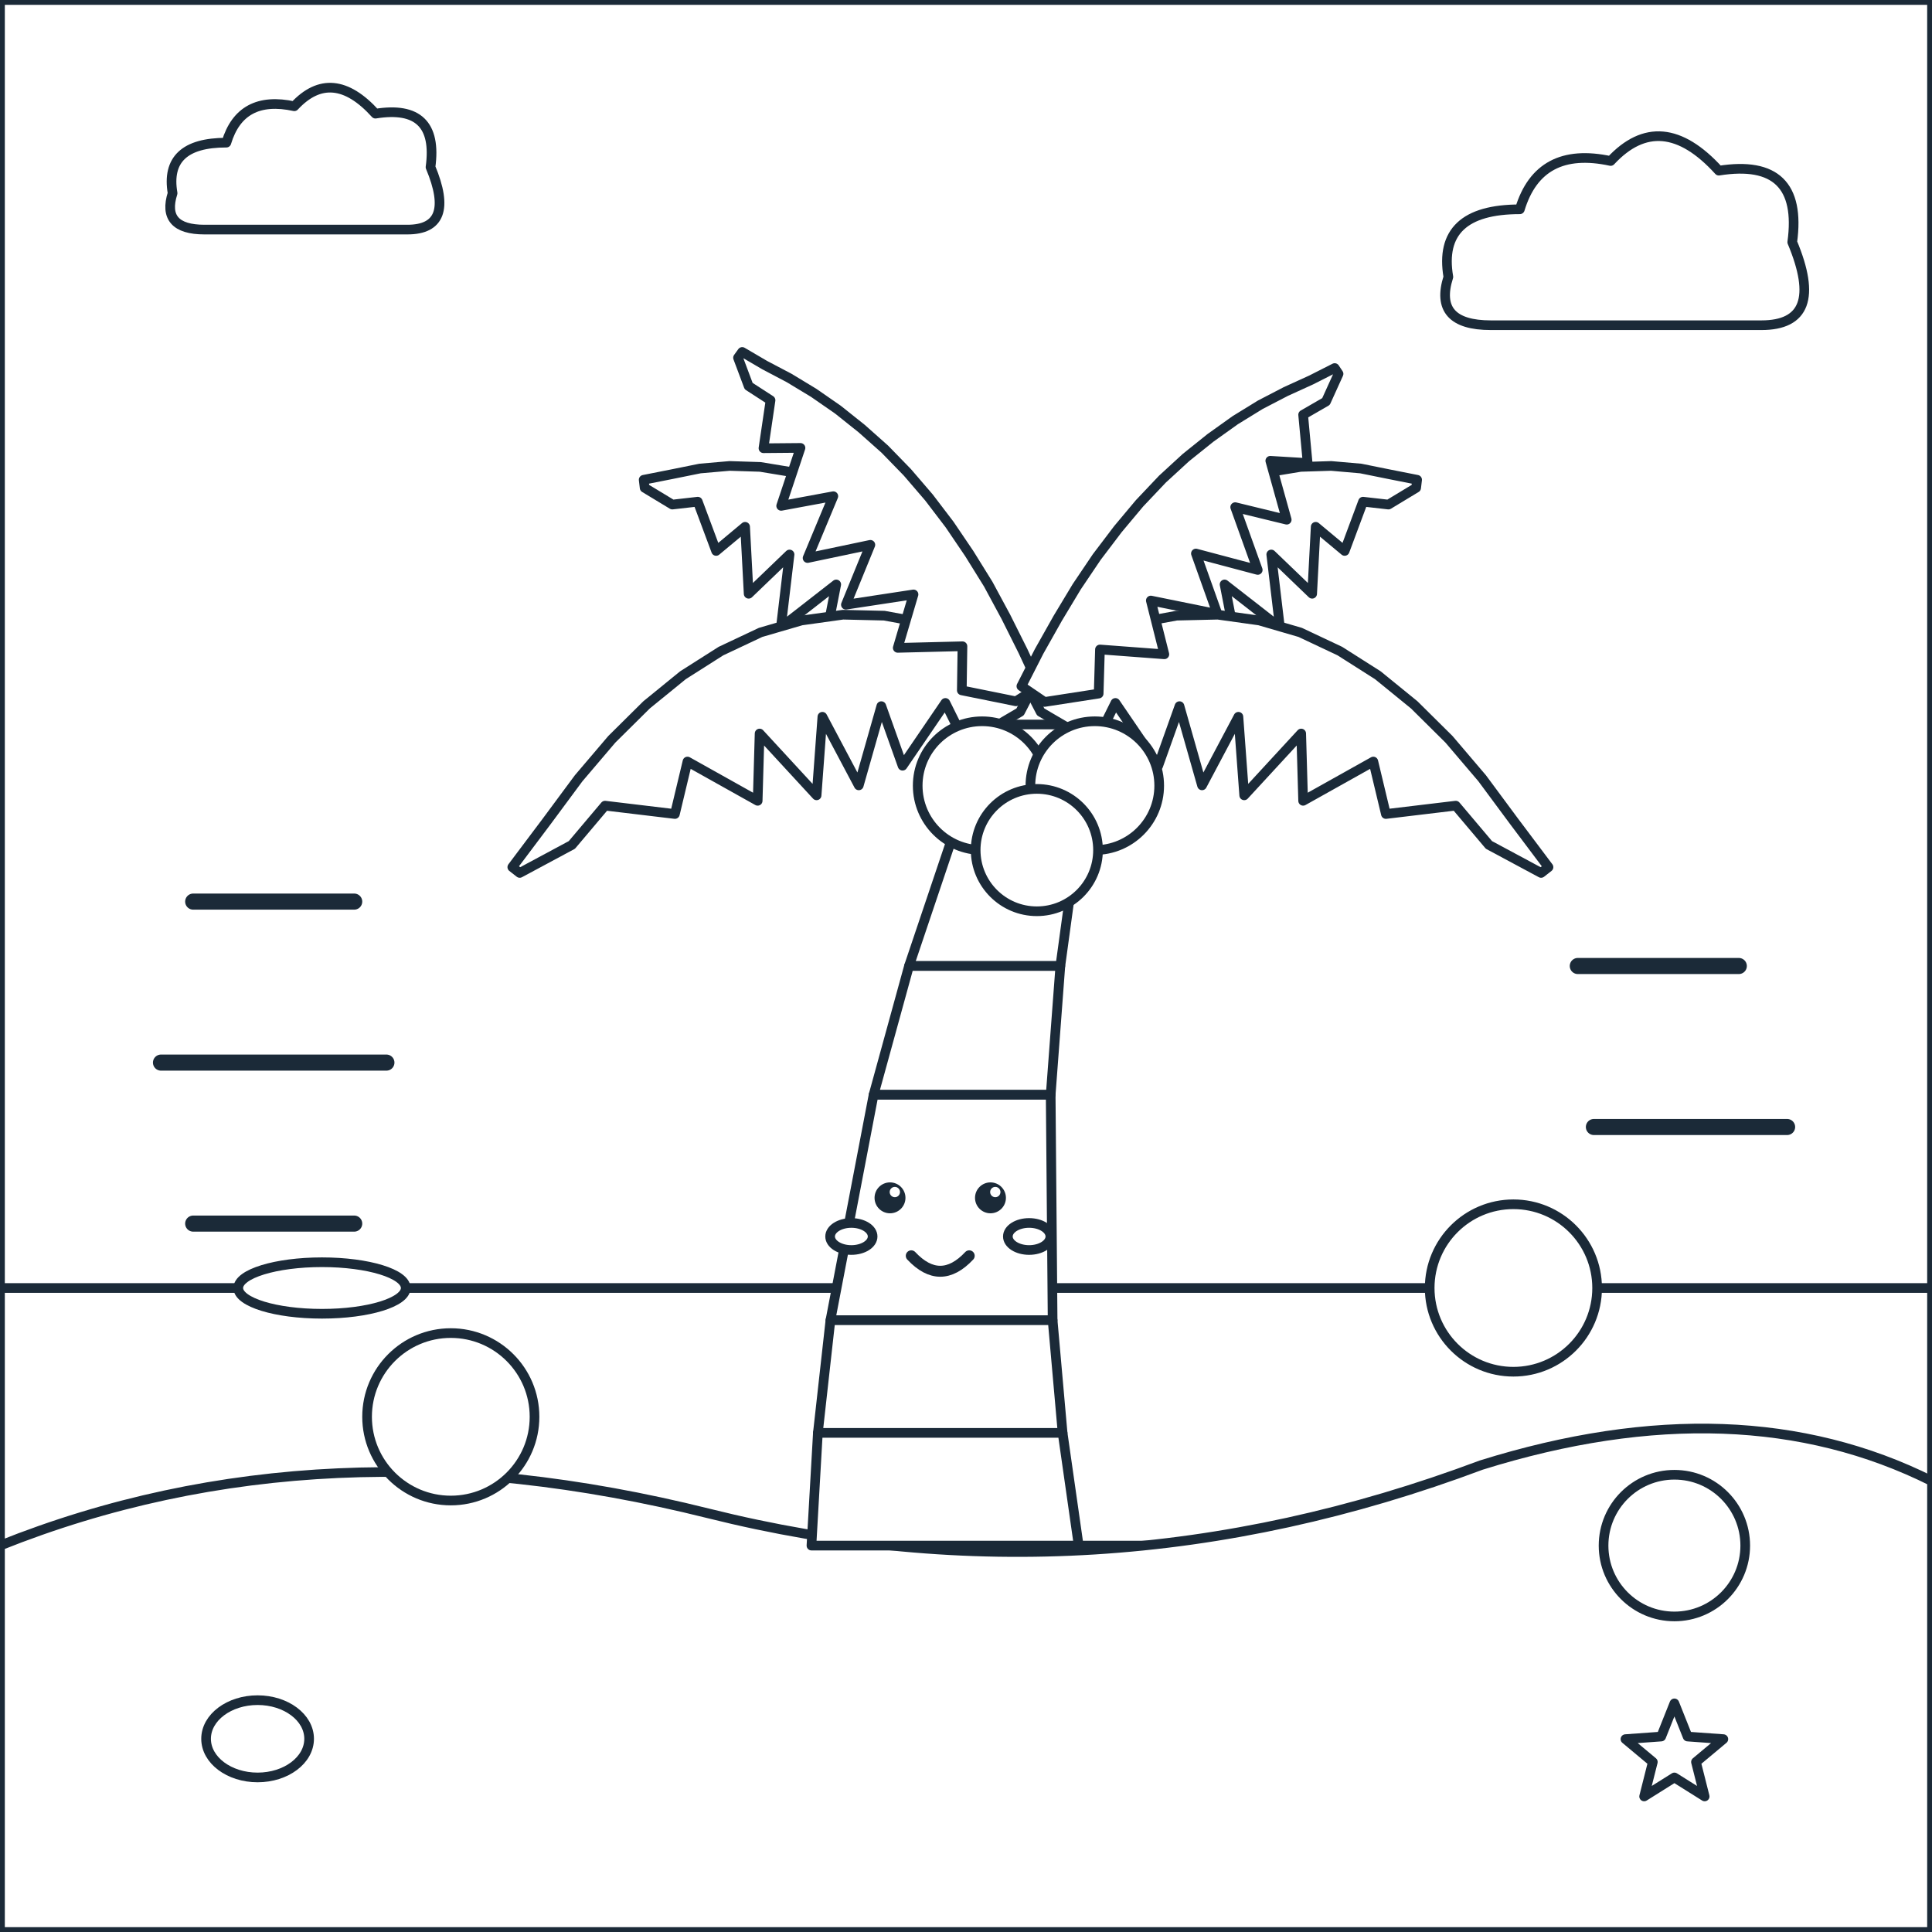
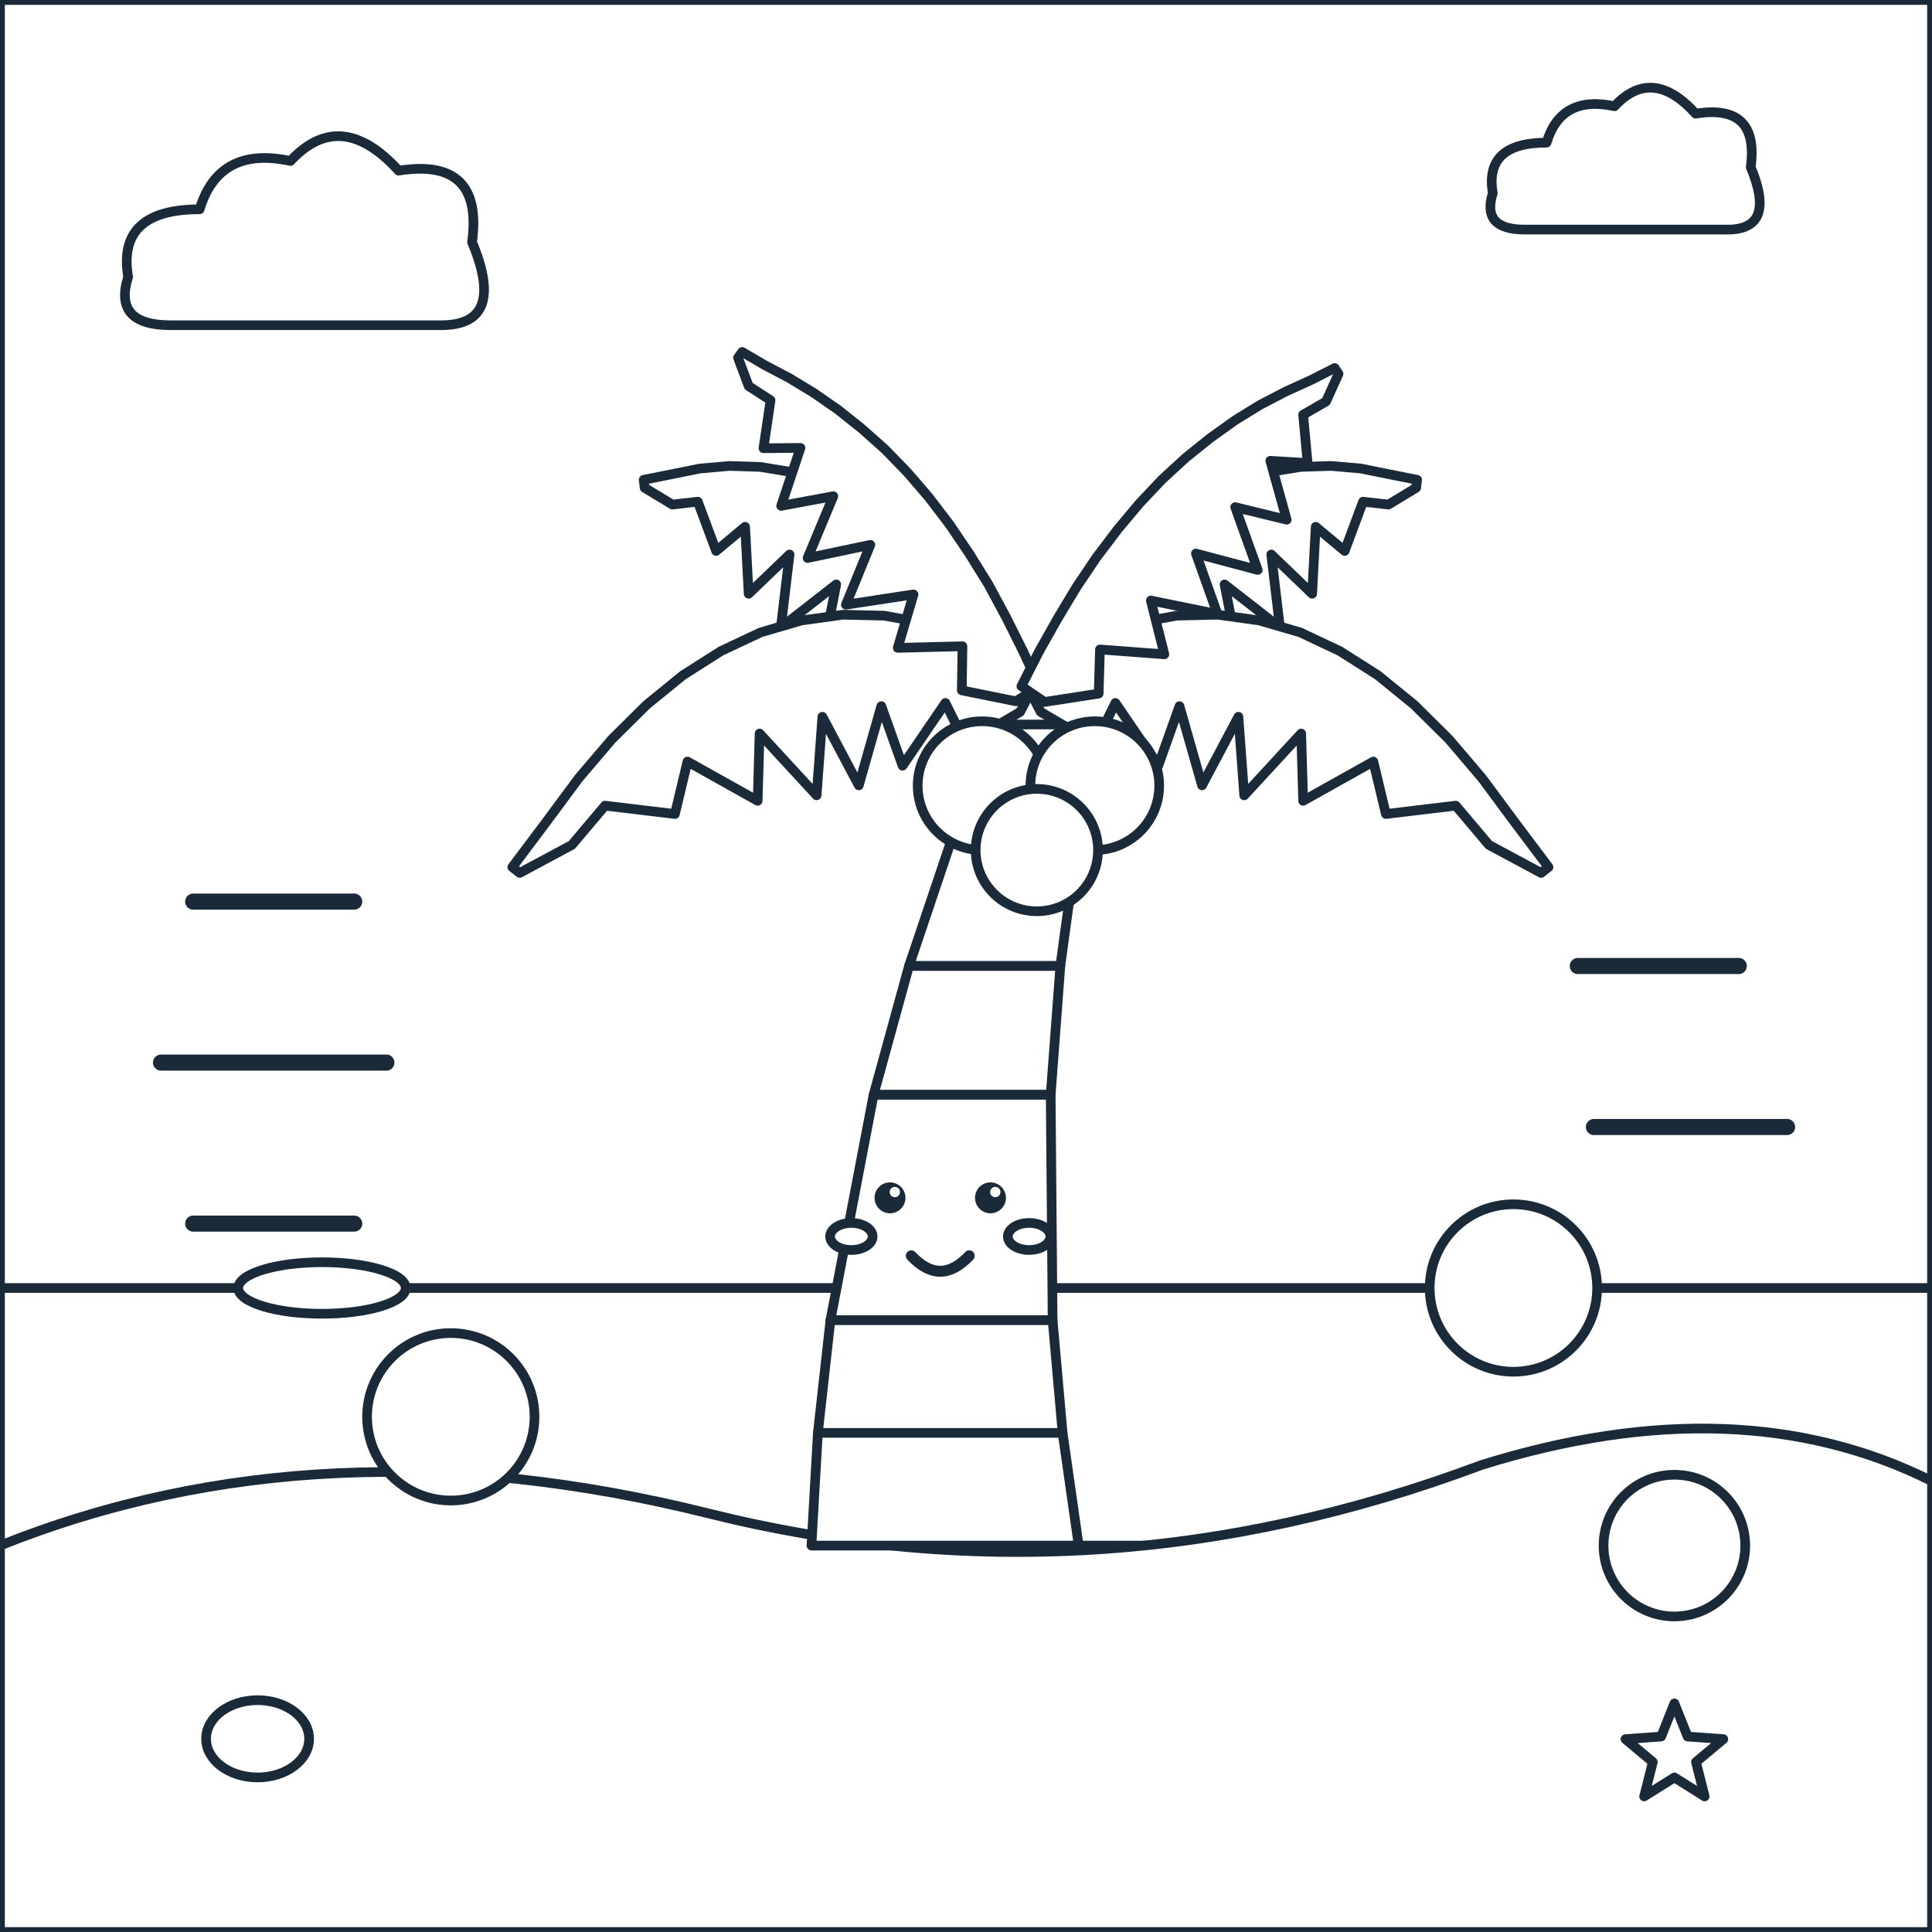
<svg xmlns="http://www.w3.org/2000/svg" viewBox="0 0 600 600" data-picture="cay-dua--qua-dua-biet-nhay">
  <g class="scene-back">
    <rect x="0" y="0" width="600" height="600" rx="0" id="r-nen-troi" data-region="nen-troi" class="region" fill="#FFFFFF" stroke="#1B2A38" stroke-width="3" stroke-linejoin="round" />
-     <path d="M 463 101 Q 445 101 449.8 86 Q 446.2 65 472 65 Q 478 45.2 500.2 50 Q 515.8 33.2 533.8 53 Q 560.2 48.8 556.6 75.2 Q 567.4 101 547 101 Z" id="r-may-1" data-region="may-1" class="region" fill="#FFFFFF" stroke="#1B2A38" stroke-width="3" stroke-linejoin="round" />
-     <path d="M 63.5 71.3 Q 50 71.3 53.6 60 Q 50.9 44.3 70.3 44.3 Q 74.8 29.4 91.4 33 Q 103.1 20.4 116.6 35.3 Q 136.4 32.1 133.7 51.9 Q 141.8 71.3 126.5 71.3 Z" id="r-may-2" data-region="may-2" class="region" fill="#FFFFFF" stroke="#1B2A38" stroke-width="3" stroke-linejoin="round" />
+     <path d="M 53 101 Q 35 101 39.8 86 Q 36.2 65 62 65 Q 68 45.2 90.2 50 Q 105.8 33.2 123.8 53 Q 150.2 48.8 146.6 75.2 Q 157.4 101 137 101 Z" id="r-may-1" data-region="may-1" class="region" fill="#FFFFFF" stroke="#1B2A38" stroke-width="3" stroke-linejoin="round" />
+     <path d="M 473.5 71.3 Q 460 71.3 463.6 60 Q 460.9 44.3 480.3 44.3 Q 484.8 29.4 501.4 33 Q 513.1 20.4 526.6 35.3 Q 546.4 32.1 543.7 51.9 Q 551.8 71.3 536.5 71.3 Z" id="r-may-2" data-region="may-2" class="region" fill="#FFFFFF" stroke="#1B2A38" stroke-width="3" stroke-linejoin="round" />
    <rect x="0" y="400" width="600" height="80" rx="0" id="r-bien-xa" data-region="bien-xa" class="region" fill="#FFFFFF" stroke="#1B2A38" stroke-width="3" stroke-linejoin="round" />
    <ellipse cx="100" cy="400" rx="26" ry="8" id="r-buom-thuyen" data-region="buom-thuyen" class="region" fill="#FFFFFF" stroke="#1B2A38" stroke-width="3" stroke-linejoin="round" />
    <path d="M 0 480 Q 100 440 220 470 Q 340 500 460 455 Q 540 430 600 460 L 600 600 L 0 600 Z" id="r-nen-dat" data-region="nen-dat" class="region" fill="#FFFFFF" stroke="#1B2A38" stroke-width="3" stroke-linejoin="round" />
    <ellipse cx="80" cy="540" rx="16" ry="12" id="r-vo-so" data-region="vo-so" class="region" fill="#FFFFFF" stroke="#1B2A38" stroke-width="3" stroke-linejoin="round" />
    <polygon points="520,529 524.1,539.3 535.2,540.1 526.7,547.2 529.4,557.9 520,552 510.6,557.9 513.3,547.2 504.8,540.1 515.9,539.3" id="r-sao-bien-cat" data-region="sao-bien-cat" class="region" fill="#FFFFFF" stroke="#1B2A38" stroke-width="3" stroke-linejoin="round" />
  </g>
  <g id="subject" class="subject anim-sway">
    <path d="M 309.6 225 L 341.6 225 L 334.5 262 L 295.1 262 Z" id="r-dot-than-dua-1" data-region="dot-than-dua-1" class="region" fill="#FFFFFF" stroke="#1B2A38" stroke-width="3" stroke-linejoin="round" />
    <path d="M 295.1 262 L 334.5 262 L 329.3 300 L 282.3 300 Z" id="r-dot-than-dua-2" data-region="dot-than-dua-2" class="region" fill="#FFFFFF" stroke="#1B2A38" stroke-width="3" stroke-linejoin="round" />
    <path d="M 282.3 300 L 329.3 300 L 326.3 340 L 271.3 340 Z" id="r-dot-than-dua-3" data-region="dot-than-dua-3" class="region" fill="#FFFFFF" stroke="#1B2A38" stroke-width="3" stroke-linejoin="round" />
    <path d="M 271.3 340 L 326.3 340 L 326.9 410 L 257.9 410 Z" id="r-dot-than-dua-4" data-region="dot-than-dua-4" class="region" fill="#FFFFFF" stroke="#1B2A38" stroke-width="3" stroke-linejoin="round" />
    <path d="M 257.9 410 L 326.9 410 L 330.0 445 L 254.0 445 Z" id="r-dot-than-dua-5" data-region="dot-than-dua-5" class="region" fill="#FFFFFF" stroke="#1B2A38" stroke-width="3" stroke-linejoin="round" />
    <path d="M 254.0 445 L 330.0 445 L 335.0 480 L 252.0 480 Z" id="r-dot-than-dua-6" data-region="dot-than-dua-6" class="region" fill="#FFFFFF" stroke="#1B2A38" stroke-width="3" stroke-linejoin="round" />
    <path d="M 323.0 212.5 L 315.7 201.2 L 308.1 190.8 L 300.2 181.2 L 291.9 172.7 L 283.2 165.1 L 274.2 158.7 L 264.9 153.4 L 255.4 149.4 L 245.8 146.6 L 236.1 145.0 L 226.6 144.7 L 217.4 145.5 L 208.5 147.3 L 199.9 149.0 L 200.2 151.5 L 208.8 156.7 L 216.7 155.8 L 222.4 171.1 L 231.4 163.6 L 232.5 184.4 L 245.2 172.2 L 242.5 194.9 L 259.7 181.5 L 255.5 203.0 L 276.0 191.8 L 273.3 210.3 L 294.6 204.0 L 296.3 218.7 L 315.3 218.9 Z" id="r-la-dua-sau-1" data-region="la-dua-sau-1" class="region" fill="#FFFFFF" stroke="#1B2A38" stroke-width="3" stroke-linejoin="round" />
    <path d="M 317.0 212.5 L 324.3 201.2 L 331.9 190.8 L 339.8 181.2 L 348.1 172.7 L 356.8 165.1 L 365.8 158.7 L 375.1 153.4 L 384.6 149.4 L 394.2 146.6 L 403.9 145.0 L 413.4 144.7 L 422.6 145.5 L 431.5 147.3 L 440.1 149.0 L 439.8 151.5 L 431.2 156.7 L 423.3 155.8 L 417.6 171.1 L 408.6 163.6 L 407.5 184.4 L 394.8 172.2 L 397.5 194.9 L 380.3 181.5 L 384.5 203.0 L 364.0 191.8 L 366.7 210.3 L 345.4 204.0 L 343.7 218.7 L 324.7 218.9 Z" id="r-la-dua-sau-2" data-region="la-dua-sau-2" class="region" fill="#FFFFFF" stroke="#1B2A38" stroke-width="3" stroke-linejoin="round" />
    <path d="M 322.0 211.1 L 311.0 203.7 L 299.4 197.7 L 287.2 193.5 L 274.6 191.2 L 261.8 190.9 L 248.9 192.7 L 236.2 196.4 L 223.9 202.2 L 212.1 209.7 L 200.8 218.9 L 190.0 229.6 L 179.7 241.7 L 169.7 255.2 L 159.1 269.3 L 161.4 271.1 L 177.6 262.4 L 187.9 250.2 L 209.6 252.8 L 213.5 236.5 L 235.3 248.7 L 235.9 227.8 L 253.6 247.0 L 255.4 222.6 L 266.7 243.9 L 273.7 219.3 L 280.3 237.8 L 293.6 218.3 L 299.9 231.0 L 316.8 221.1 Z" id="r-la-dua-1" data-region="la-dua-1" class="region" fill="#FFFFFF" stroke="#1B2A38" stroke-width="3" stroke-linejoin="round" />
    <path d="M 318.0 211.1 L 329.0 203.7 L 340.6 197.7 L 352.8 193.5 L 365.4 191.2 L 378.2 190.9 L 391.1 192.7 L 403.8 196.4 L 416.1 202.2 L 427.9 209.7 L 439.2 218.9 L 450.0 229.6 L 460.3 241.7 L 470.3 255.2 L 480.9 269.3 L 478.6 271.1 L 462.4 262.4 L 452.1 250.2 L 430.4 252.8 L 426.5 236.5 L 404.7 248.7 L 404.1 227.8 L 386.4 247.0 L 384.6 222.6 L 373.3 243.9 L 366.3 219.3 L 359.7 237.8 L 346.4 218.3 L 340.1 231.0 L 323.2 221.1 Z" id="r-la-dua-2" data-region="la-dua-2" class="region" fill="#FFFFFF" stroke="#1B2A38" stroke-width="3" stroke-linejoin="round" />
    <path d="M 322.8 213.2 L 317.7 202.2 L 312.4 191.6 L 306.9 181.4 L 301.0 171.9 L 294.9 162.9 L 288.5 154.5 L 281.8 146.7 L 274.8 139.5 L 267.6 133.1 L 260.2 127.2 L 252.7 122.0 L 245.1 117.4 L 237.5 113.4 L 230.5 109.3 L 229.2 111.1 L 232.5 119.9 L 239.3 124.3 L 237.1 139.2 L 248.6 139.1 L 242.6 157.1 L 258.8 154.1 L 250.8 173.3 L 270.3 169.2 L 262.7 187.8 L 283.7 184.6 L 278.8 201.2 L 298.9 200.7 L 298.7 214.4 L 315.5 217.8 Z" id="r-la-dua-3" data-region="la-dua-3" class="region" fill="#FFFFFF" stroke="#1B2A38" stroke-width="3" stroke-linejoin="round" />
    <path d="M 317.2 213.1 L 322.7 202.3 L 328.5 192.0 L 334.4 182.2 L 340.6 173.0 L 347.2 164.3 L 353.9 156.3 L 361.0 148.8 L 368.3 142.1 L 375.9 136.0 L 383.6 130.5 L 391.4 125.7 L 399.3 121.6 L 407.2 118.0 L 414.5 114.3 L 415.7 116.1 L 411.8 124.7 L 404.7 128.8 L 406.1 143.8 L 394.5 143.1 L 399.6 161.4 L 383.6 157.5 L 390.6 177.0 L 371.4 171.9 L 378.1 190.7 L 357.4 186.5 L 361.6 203.2 L 341.6 201.7 L 341.2 215.4 L 324.4 218.0 Z" id="r-la-dua-4" data-region="la-dua-4" class="region" fill="#FFFFFF" stroke="#1B2A38" stroke-width="3" stroke-linejoin="round" />
    <ellipse cx="305" cy="244" rx="20" ry="20" id="r-trai-dua-1" data-region="trai-dua-1" class="region" fill="#FFFFFF" stroke="#1B2A38" stroke-width="3" stroke-linejoin="round" />
    <ellipse cx="340" cy="244" rx="20" ry="20" id="r-trai-dua-2" data-region="trai-dua-2" class="region" fill="#FFFFFF" stroke="#1B2A38" stroke-width="3" stroke-linejoin="round" />
    <ellipse cx="322" cy="264" rx="19" ry="19" id="r-trai-dua-3" data-region="trai-dua-3" class="region" fill="#FFFFFF" stroke="#1B2A38" stroke-width="3" stroke-linejoin="round" />
    <g class="deco" pointer-events="none">
      <circle cx="276.4" cy="372" r="4.8" fill="#1B2A38" />
    </g>
    <g class="deco" pointer-events="none">
      <circle cx="307.6" cy="372" r="4.8" fill="#1B2A38" />
    </g>
    <g class="deco" pointer-events="none">
      <circle cx="277.9" cy="370.2" r="1.6" fill="#FFFFFF" />
    </g>
    <g class="deco" pointer-events="none">
      <circle cx="309.1" cy="370.2" r="1.6" fill="#FFFFFF" />
    </g>
    <ellipse cx="264.4" cy="384" rx="6.6" ry="4.2" id="r-ma-trai" data-region="ma-trai" class="region" fill="#FFFFFF" stroke="#1B2A38" stroke-width="3" stroke-linejoin="round" />
    <ellipse cx="319.6" cy="384" rx="6.6" ry="4.2" id="r-ma-phai" data-region="ma-phai" class="region" fill="#FFFFFF" stroke="#1B2A38" stroke-width="3" stroke-linejoin="round" />
    <g class="deco" pointer-events="none">
      <path d="M 283 390 Q 292 399.6 301 390" fill="none" stroke="#1B2A38" stroke-width="3.4" stroke-linecap="round" stroke-linejoin="round" />
    </g>
  </g>
  <g class="scene-front">
    <g class="deco" pointer-events="none">
      <path d="M 110 280 L 60 280" fill="none" stroke="#1B2A38" stroke-width="5" stroke-linecap="round" stroke-linejoin="round" />
    </g>
    <g class="deco" pointer-events="none">
      <path d="M 120 330 L 50 330" fill="none" stroke="#1B2A38" stroke-width="5" stroke-linecap="round" stroke-linejoin="round" />
    </g>
    <g class="deco" pointer-events="none">
      <path d="M 110 380 L 60 380" fill="none" stroke="#1B2A38" stroke-width="5" stroke-linecap="round" stroke-linejoin="round" />
    </g>
    <g class="deco" pointer-events="none">
      <path d="M 490 300 L 540 300" fill="none" stroke="#1B2A38" stroke-width="5" stroke-linecap="round" stroke-linejoin="round" />
    </g>
    <g class="deco" pointer-events="none">
      <path d="M 495 350 L 555 350" fill="none" stroke="#1B2A38" stroke-width="5" stroke-linecap="round" stroke-linejoin="round" />
    </g>
    <ellipse cx="140" cy="440" rx="26" ry="26" id="r-dua-nhay-1" data-region="dua-nhay-1" class="region" fill="#FFFFFF" stroke="#1B2A38" stroke-width="3" stroke-linejoin="round" />
    <ellipse cx="470" cy="400" rx="26" ry="26" id="r-dua-nhay-2" data-region="dua-nhay-2" class="region" fill="#FFFFFF" stroke="#1B2A38" stroke-width="3" stroke-linejoin="round" />
    <ellipse cx="520" cy="480" rx="22" ry="22" id="r-dua-nhay-3" data-region="dua-nhay-3" class="region" fill="#FFFFFF" stroke="#1B2A38" stroke-width="3" stroke-linejoin="round" />
  </g>
</svg>
